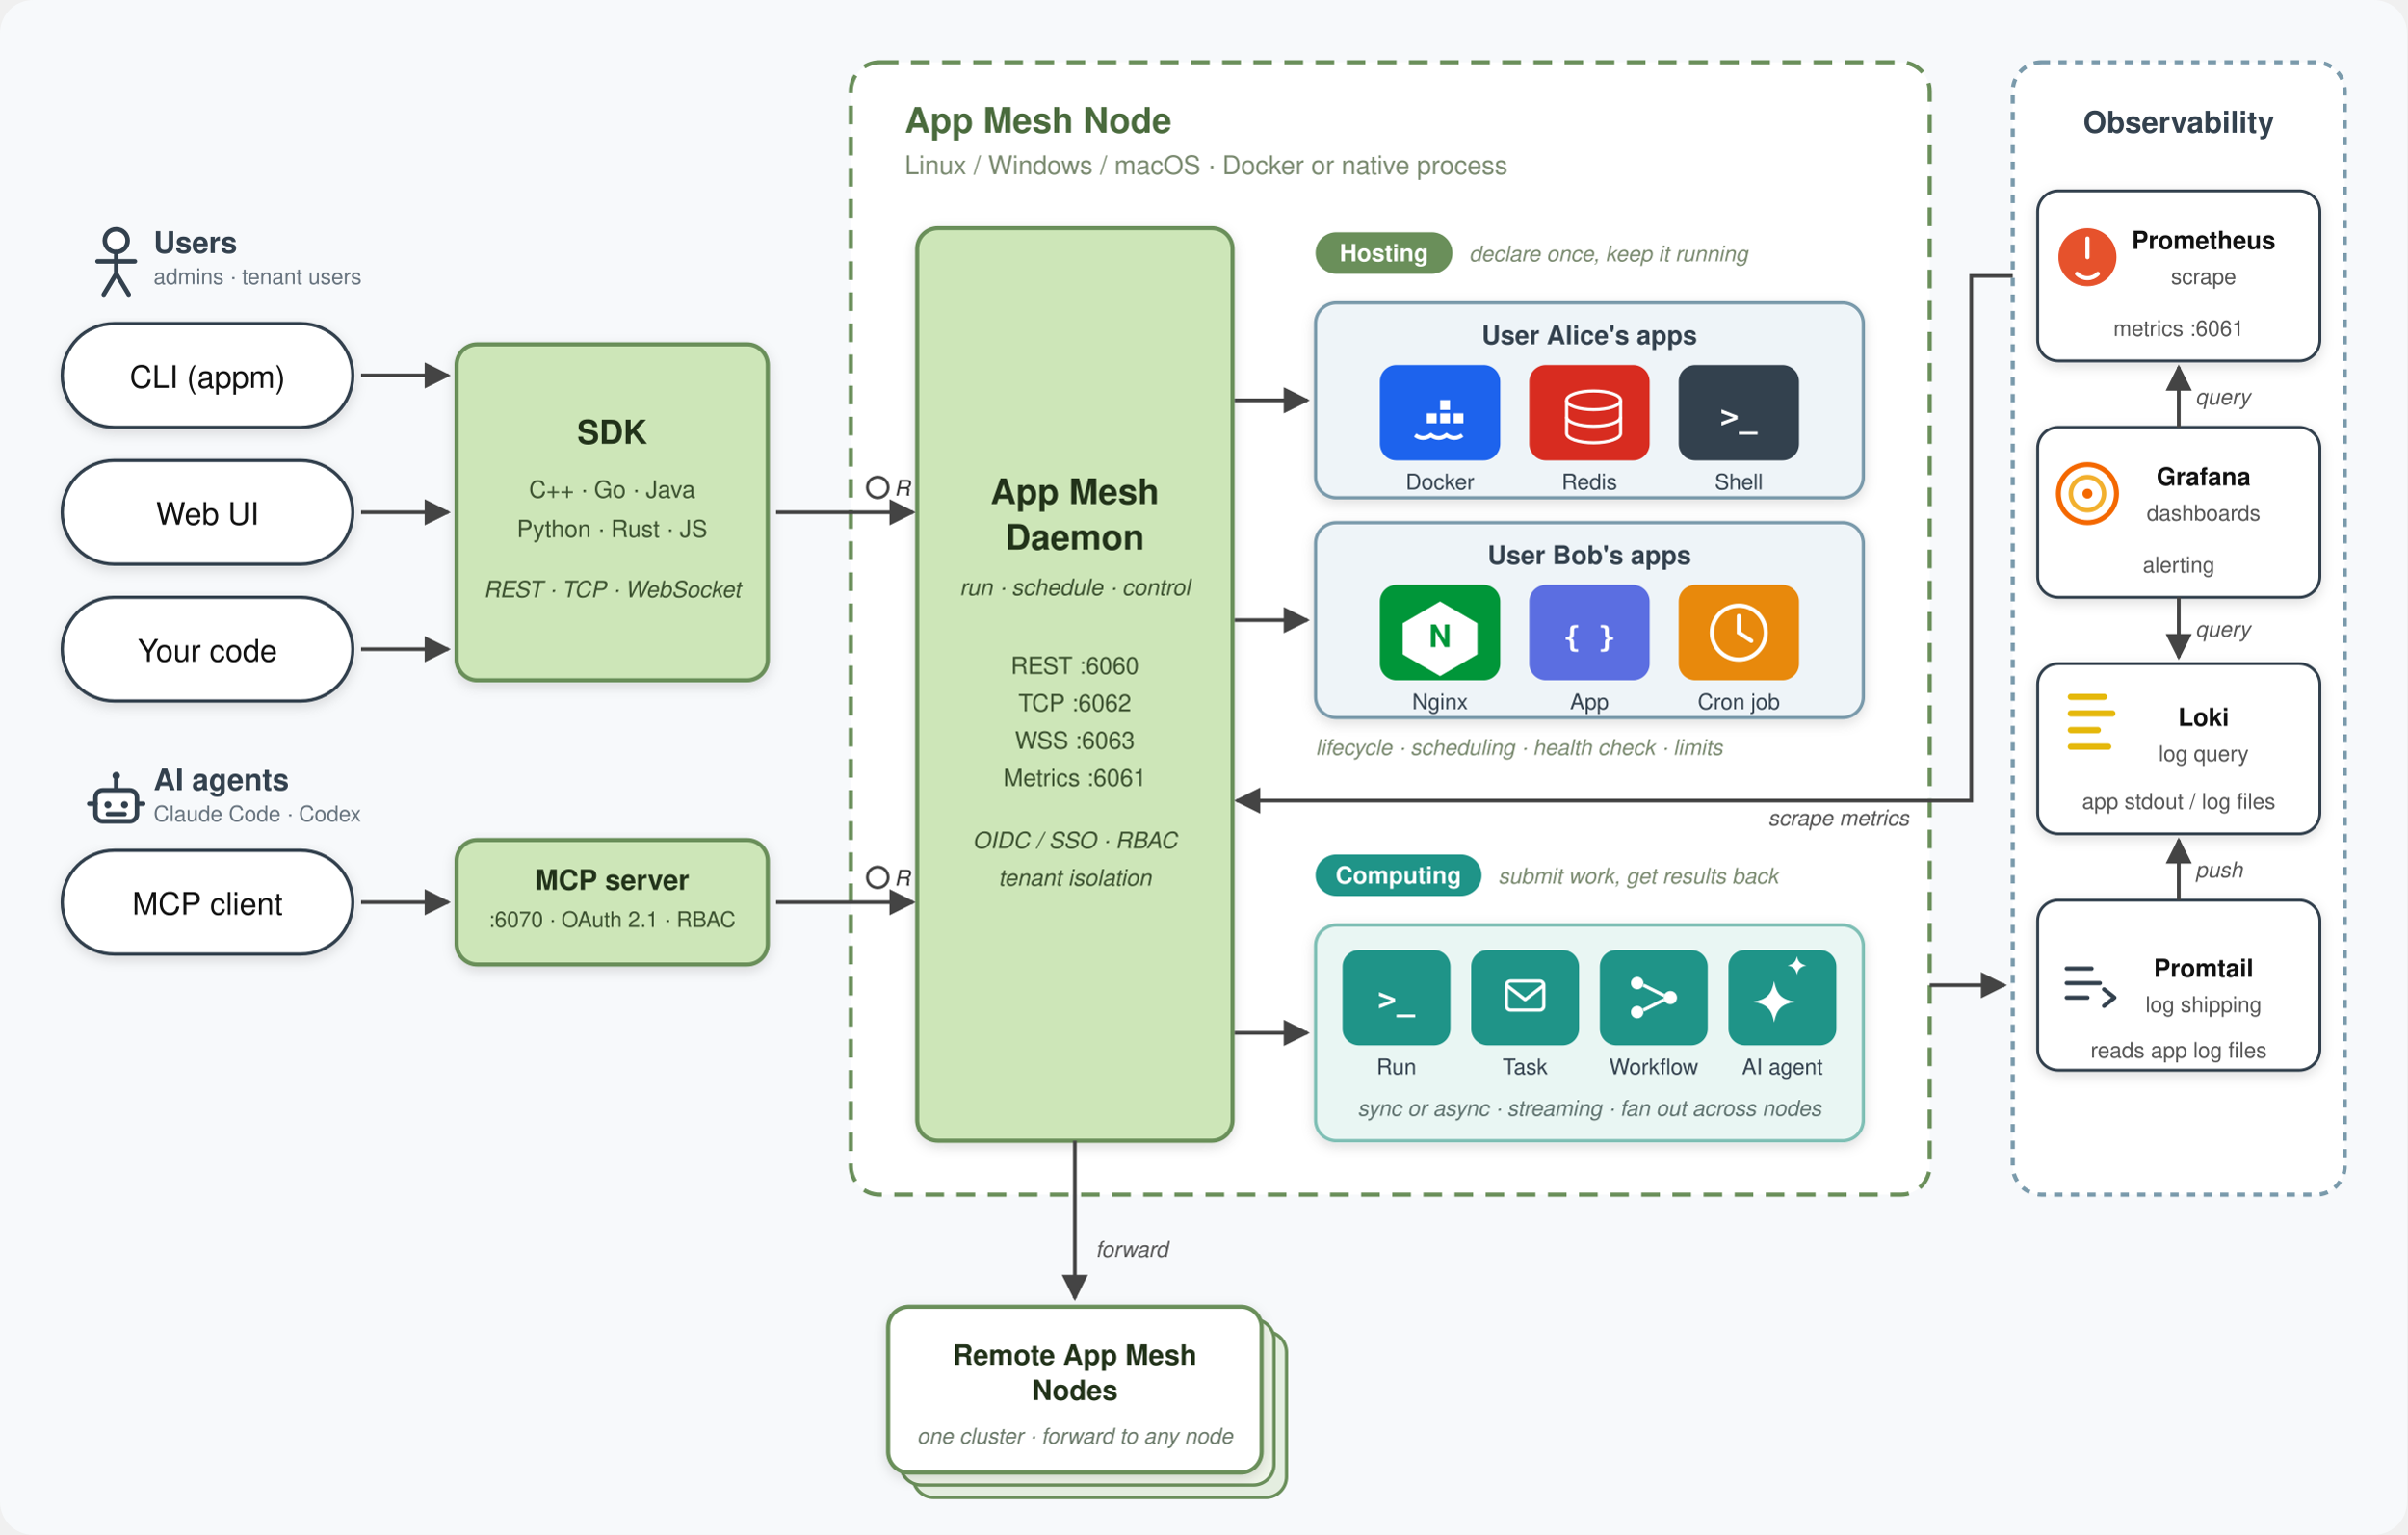
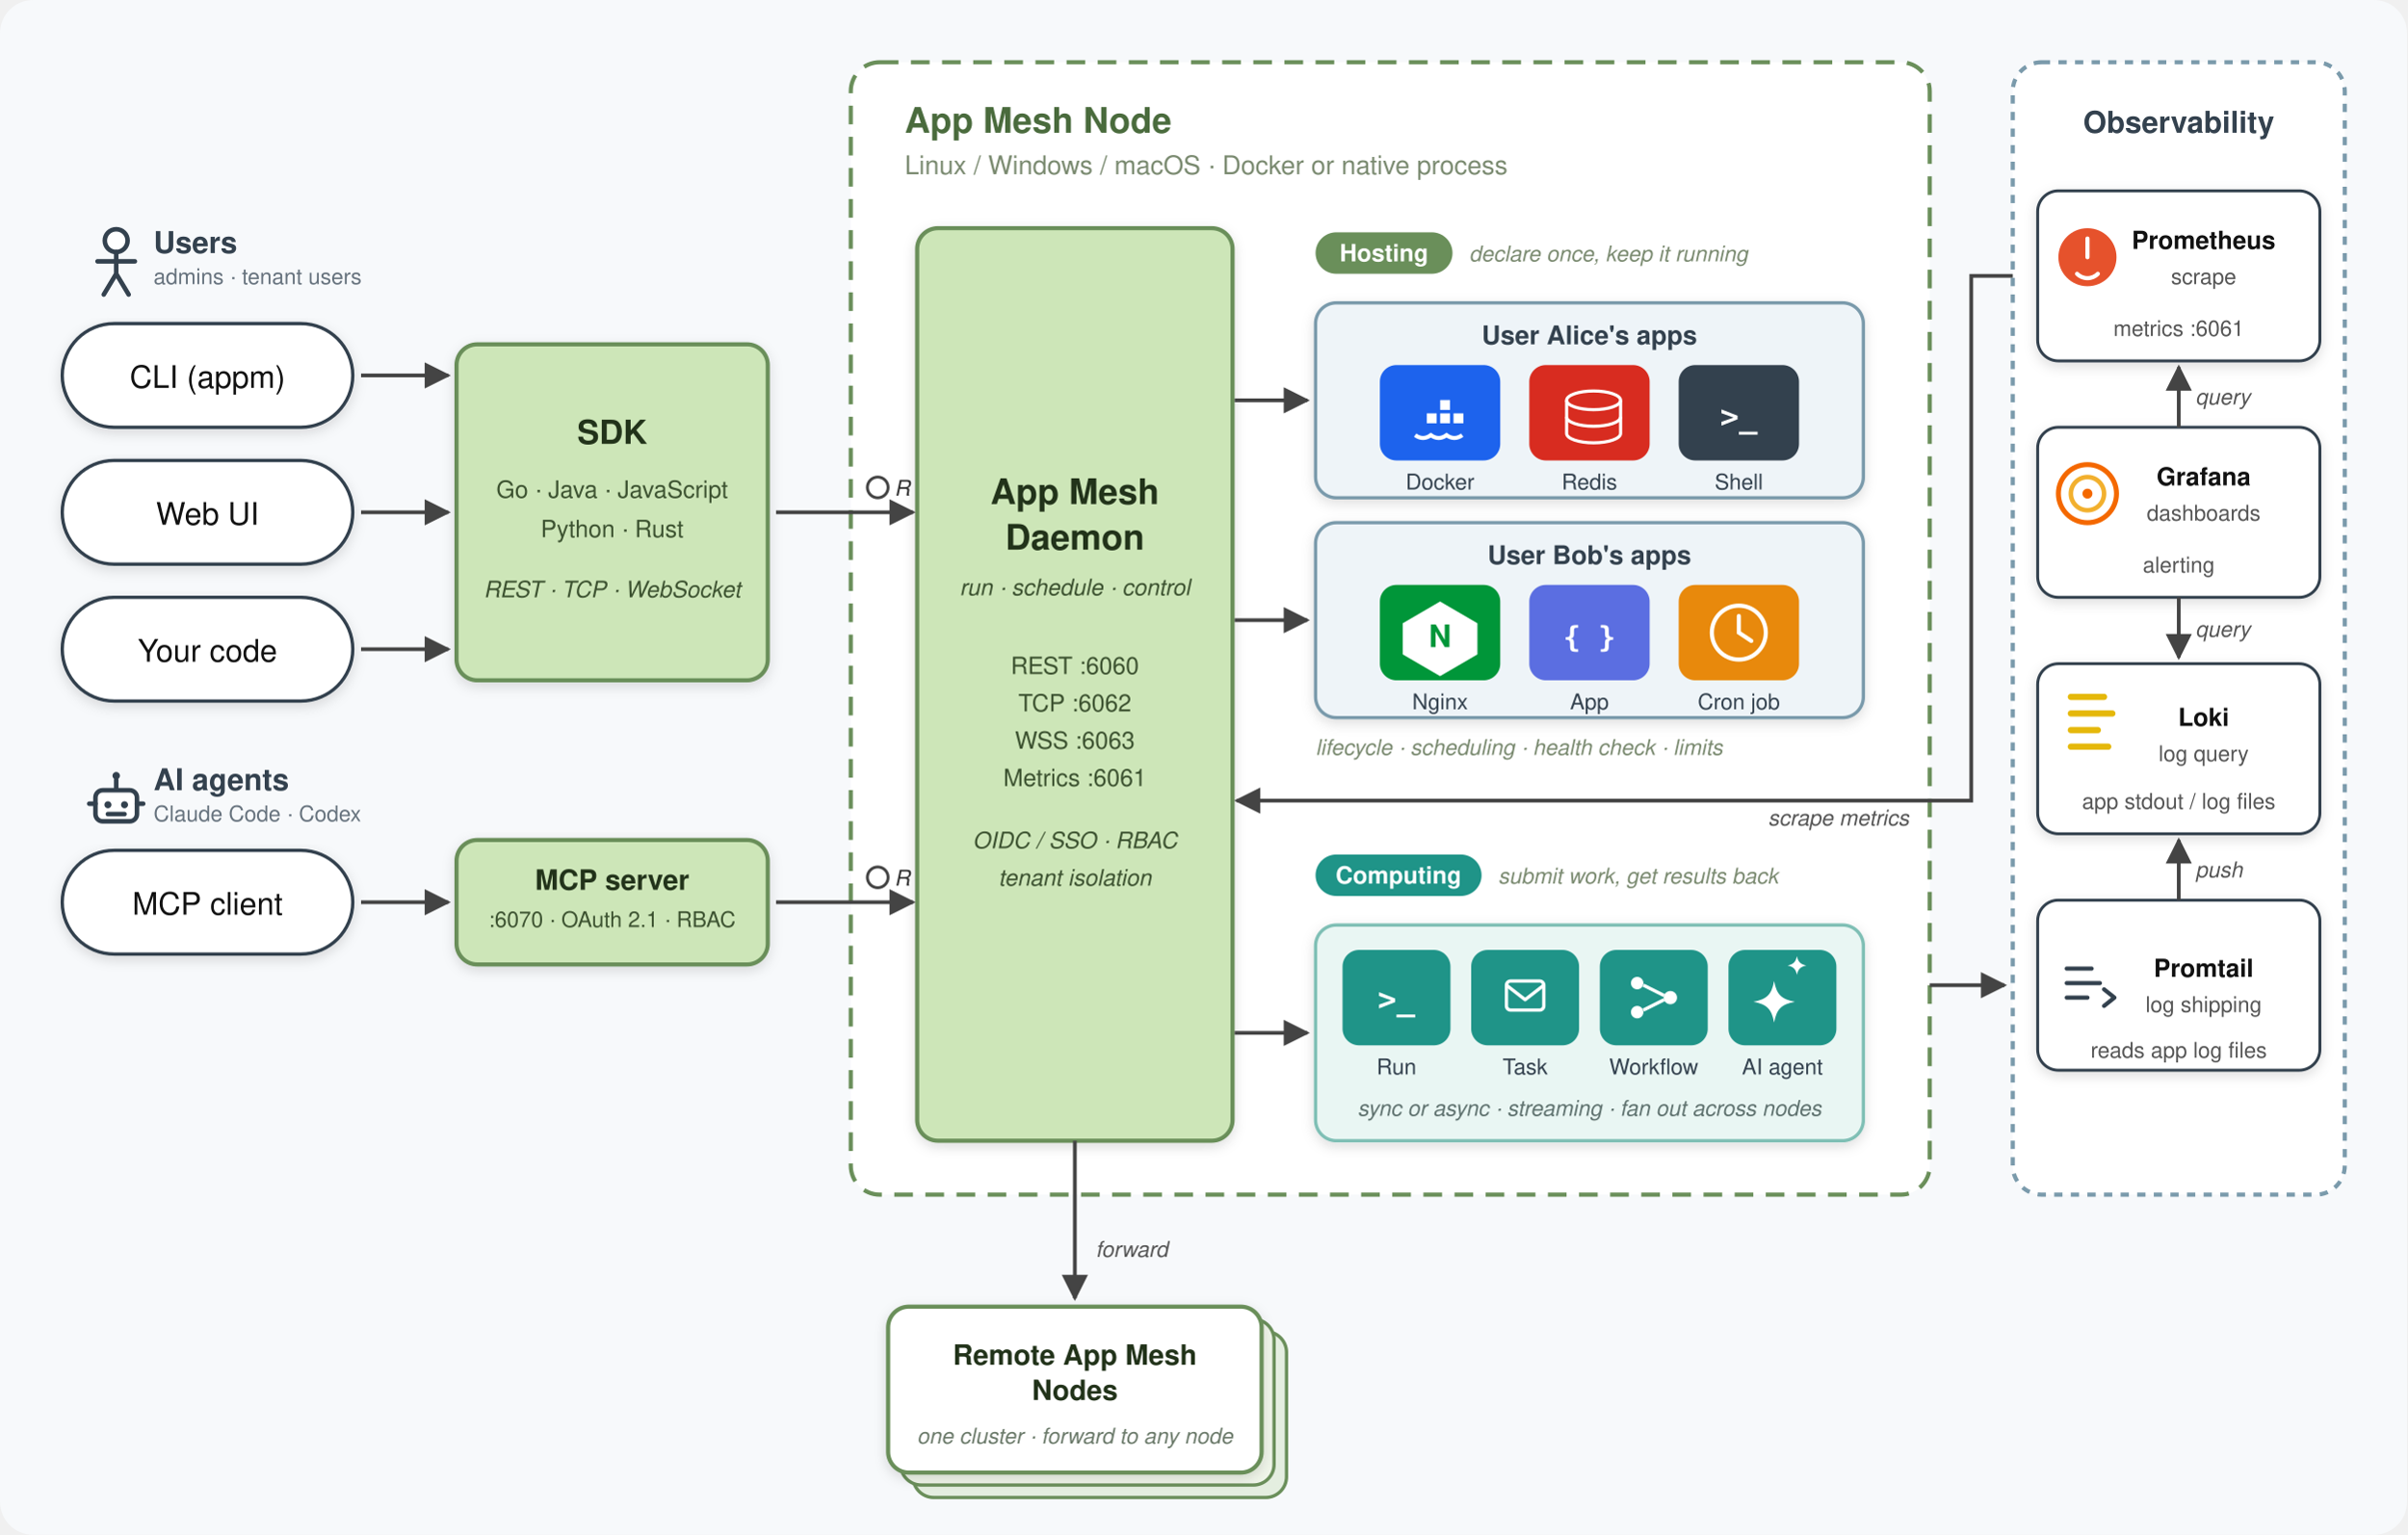
<svg xmlns="http://www.w3.org/2000/svg" width="1160" height="740" viewBox="0 0 1160 740" font-family="Helvetica, Arial, sans-serif">
  <defs>
    <marker id="arr" viewBox="0 0 10 10" refX="9" refY="5" markerWidth="7" markerHeight="7" orient="auto-start-reverse">
      <path d="M0,0 L10,5 L0,10 z" fill="#444" />
    </marker>
    <filter id="shadow" x="-10%" y="-10%" width="120%" height="130%">
      <feDropShadow dx="0" dy="2" stdDeviation="3" flood-color="#00000022" />
    </filter>
  </defs>
  <rect x="0" y="0" width="1160" height="740" rx="16" fill="#f7f9fb" />
  <g stroke="#33414e" stroke-width="2.2" fill="none" stroke-linecap="round">
    <circle cx="56" cy="116" r="5.5" fill="white" />
    <path d="M56,121.5 V132 M47,126 H65 M56,132 L50,142 M56,132 L62,142" />
  </g>
  <text x="74" y="122" font-size="14.5" font-weight="bold" fill="#33414e">Users</text>
  <text x="74" y="137" font-size="10.5" fill="#66727d">admins · tenant users</text>
  <rect x="30" y="156" width="140" height="50" rx="25" fill="white" stroke="#33414e" stroke-width="1.6" filter="url(#shadow)" />
  <text x="100" y="187" font-size="15" text-anchor="middle" fill="#111">CLI (appm)</text>
  <rect x="30" y="222" width="140" height="50" rx="25" fill="white" stroke="#33414e" stroke-width="1.6" filter="url(#shadow)" />
  <text x="100" y="253" font-size="15" text-anchor="middle" fill="#111">Web UI</text>
  <rect x="30" y="288" width="140" height="50" rx="25" fill="white" stroke="#33414e" stroke-width="1.6" filter="url(#shadow)" />
  <text x="100" y="319" font-size="15" text-anchor="middle" fill="#111">Your code</text>
  <rect x="220" y="166" width="150" height="162" rx="10" fill="#cde6b8" stroke="#6a8f5a" stroke-width="2" filter="url(#shadow)" />
  <text x="295" y="214" font-size="16" font-weight="bold" text-anchor="middle" fill="#22331a">SDK</text>
-   <text x="295" y="240" font-size="11.5" text-anchor="middle" fill="#3c5230">C++ · Go · Java</text>
-   <text x="295" y="259" font-size="11.5" text-anchor="middle" fill="#3c5230">Python · Rust · JS</text>
+   <text x="295" y="240" font-size="11.5" text-anchor="middle" fill="#3c5230">Go · Java · JavaScript</text>
+   <text x="295" y="259" font-size="11.5" text-anchor="middle" fill="#3c5230">Python · Rust</text>
  <text x="295" y="288" font-size="11" font-style="italic" text-anchor="middle" fill="#3c5230">REST · TCP · WebSocket</text>
  <g stroke="#33414e" stroke-width="2.2" fill="none" stroke-linecap="round">
    <path d="M56,381 V376" />
    <circle cx="56" cy="374" r="1.8" fill="#33414e" stroke="none" />
    <rect x="46" y="381" width="20" height="15" rx="3.5" fill="white" />
    <circle cx="52" cy="388" r="1.7" fill="#33414e" stroke="none" />
    <circle cx="60" cy="388" r="1.7" fill="#33414e" stroke="none" />
    <path d="M52,392.5 H60 M43,387.5 H46 M66,387.5 H69" />
  </g>
  <text x="74" y="381" font-size="14.5" font-weight="bold" fill="#33414e">AI agents</text>
  <text x="74" y="396" font-size="10.5" fill="#66727d">Claude Code · Codex</text>
  <rect x="30" y="410" width="140" height="50" rx="25" fill="white" stroke="#33414e" stroke-width="1.6" filter="url(#shadow)" />
  <text x="100" y="441" font-size="15" text-anchor="middle" fill="#111">MCP client</text>
  <rect x="220" y="405" width="150" height="60" rx="10" fill="#cde6b8" stroke="#6a8f5a" stroke-width="2" filter="url(#shadow)" />
  <text x="295" y="429" font-size="13.5" font-weight="bold" text-anchor="middle" fill="#22331a">MCP server</text>
  <text x="295" y="447" font-size="10.5" text-anchor="middle" fill="#3c5230">:6070 · OAuth 2.1 · RBAC</text>
  <rect x="410" y="30" width="520" height="546" rx="14" fill="white" stroke="#6a8f5a" stroke-width="2" stroke-dasharray="9 6" />
  <text x="436" y="64" font-size="17" font-weight="bold" fill="#4a6b3d">App Mesh Node</text>
  <text x="436" y="84" font-size="12.5" fill="#7a8a70">Linux / Windows / macOS · Docker or native process</text>
  <rect x="442" y="110" width="152" height="440" rx="10" fill="#cde6b8" stroke="#6a8f5a" stroke-width="2" filter="url(#shadow)" />
  <text x="518" y="243" font-size="17" font-weight="bold" text-anchor="middle" fill="#22331a">App Mesh</text>
  <text x="518" y="265" font-size="17" font-weight="bold" text-anchor="middle" fill="#22331a">Daemon</text>
  <text x="518" y="287" font-size="11" font-style="italic" text-anchor="middle" fill="#3c5230">run · schedule · control</text>
  <text x="518" y="325" font-size="11.5" text-anchor="middle" fill="#3c5230">REST :6060</text>
  <text x="518" y="343" font-size="11.5" text-anchor="middle" fill="#3c5230">TCP :6062</text>
  <text x="518" y="361" font-size="11.5" text-anchor="middle" fill="#3c5230">WSS :6063</text>
  <text x="518" y="379" font-size="11.5" text-anchor="middle" fill="#3c5230">Metrics :6061</text>
  <text x="518" y="409" font-size="11" font-style="italic" text-anchor="middle" fill="#3c5230">OIDC / SSO · RBAC</text>
  <text x="518" y="427" font-size="11" font-style="italic" text-anchor="middle" fill="#3c5230">tenant isolation</text>
  <rect x="634" y="112" width="66" height="20" rx="10" fill="#6a8f5a" />
  <text x="667" y="126" font-size="11.5" font-weight="bold" text-anchor="middle" fill="white">Hosting</text>
  <text x="708" y="126" font-size="10.5" font-style="italic" fill="#7a8a70">declare once, keep it running</text>
  <rect x="634" y="146" width="264" height="94" rx="10" fill="#eef4f8" stroke="#7a9aab" stroke-width="1.6" filter="url(#shadow)" />
  <text x="766" y="166" font-size="12.5" font-weight="bold" text-anchor="middle" fill="#33414e">User Alice's apps</text>
  <rect x="665" y="176" width="58" height="46" rx="8" fill="#1d63ed" />
  <g transform="translate(682,189.5) scale(1.4)" stroke="white" stroke-width="1.4" fill="none">
    <rect x="4" y="7" width="3.4" height="3.4" fill="white" stroke="none" />
    <rect x="8.6" y="7" width="3.4" height="3.4" fill="white" stroke="none" />
    <rect x="13.2" y="7" width="3.4" height="3.4" fill="white" stroke="none" />
    <rect x="8.6" y="2.4" width="3.4" height="3.4" fill="white" stroke="none" />
    <path d="M0 14.5c1.8 1.3 3.6 1.3 5.4 0 1.8 1.3 3.6 1.3 5.4 0 1.8 1.3 3.6 1.3 5.4 0" />
  </g>
  <text x="694" y="236" font-size="10.5" text-anchor="middle" fill="#33414e">Docker</text>
  <rect x="737" y="176" width="58" height="46" rx="8" fill="#d82c20" />
  <g transform="translate(753,186)" fill="none" stroke="white" stroke-width="1.5">
    <ellipse cx="15" cy="7" rx="13" ry="4.5" />
    <path d="M2 7 v8 a13 4.5 0 0 0 26 0 v-8" />
    <path d="M2 15 v8 a13 4.5 0 0 0 26 0 v-8" />
  </g>
  <text x="766" y="236" font-size="10.5" text-anchor="middle" fill="#33414e">Redis</text>
  <rect x="809" y="176" width="58" height="46" rx="8" fill="#33414e" />
  <text x="838" y="206" font-size="15" font-weight="bold" text-anchor="middle" fill="white" font-family="Menlo, monospace">&gt;_</text>
  <text x="838" y="236" font-size="10.5" text-anchor="middle" fill="#33414e">Shell</text>
  <rect x="634" y="252" width="264" height="94" rx="10" fill="#eef4f8" stroke="#7a9aab" stroke-width="1.6" filter="url(#shadow)" />
  <text x="766" y="272" font-size="12.5" font-weight="bold" text-anchor="middle" fill="#33414e">User Bob's apps</text>
  <rect x="665" y="282" width="58" height="46" rx="8" fill="#009639" />
  <path d="M694 290 L712 300.5 L712 315.5 L694 326 L676 315.5 L676 300.5 Z" fill="white" />
  <text x="694" y="312" font-size="15" font-weight="bold" text-anchor="middle" fill="#009639">N</text>
  <text x="694" y="342" font-size="10.5" text-anchor="middle" fill="#33414e">Nginx</text>
  <rect x="737" y="282" width="58" height="46" rx="8" fill="#5b6ee1" />
  <text x="766" y="312" font-size="14" font-weight="bold" text-anchor="middle" fill="white" font-family="Menlo, monospace">{ }</text>
  <text x="766" y="342" font-size="10.5" text-anchor="middle" fill="#33414e">App</text>
  <rect x="809" y="282" width="58" height="46" rx="8" fill="#e8890c" />
  <circle cx="838" cy="305" r="13" fill="none" stroke="white" stroke-width="2" />
  <path d="M838 297 v8 l6 4" fill="none" stroke="white" stroke-width="2" stroke-linecap="round" />
  <text x="838" y="342" font-size="10.5" text-anchor="middle" fill="#33414e">Cron job</text>
  <text x="634" y="364" font-size="10.5" font-style="italic" fill="#7a8a70">lifecycle · scheduling · health check · limits</text>
  <rect x="634" y="412" width="80" height="20" rx="10" fill="#1f9488" />
  <text x="674" y="426" font-size="11.5" font-weight="bold" text-anchor="middle" fill="white">Computing</text>
  <text x="722" y="426" font-size="10.5" font-style="italic" fill="#7a8a70">submit work, get results back</text>
  <rect x="634" y="446" width="264" height="104" rx="10" fill="#e9f6f3" stroke="#7fbfb5" stroke-width="1.6" filter="url(#shadow)" />
  <rect x="647" y="458" width="52" height="46" rx="8" fill="#1f9488" />
  <text x="673" y="487" font-size="15" font-weight="bold" text-anchor="middle" fill="white" font-family="Menlo, monospace">&gt;_</text>
  <rect x="709" y="458" width="52" height="46" rx="8" fill="#1f9488" />
  <rect x="726" y="473" width="18" height="14" rx="2" fill="none" stroke="white" stroke-width="1.6" />
  <path d="M726,475 L735,482 L744,475" fill="none" stroke="white" stroke-width="1.6" stroke-linejoin="round" />
  <rect x="771" y="458" width="52" height="46" rx="8" fill="#1f9488" />
  <path d="M792,475 L802,480 M792,487 L802,482" stroke="white" stroke-width="1.6" />
  <circle cx="789" cy="474" r="3" fill="white" />
  <circle cx="789" cy="488" r="3" fill="white" />
  <circle cx="805" cy="481" r="3.2" fill="white" />
  <rect x="833" y="458" width="52" height="46" rx="8" fill="#1f9488" />
  <path d="M855,473 C856.2,479.5 858.5,481.8 865,483 C858.5,484.2 856.2,486.5 855,493 C853.8,486.5 851.5,484.2 845,483 C851.5,481.8 853.8,479.5 855,473 Z" fill="white" />
  <path d="M866,461 C866.6,463.8 867.7,464.9 870.5,465.5 C867.7,466.1 866.6,467.2 866,470 C865.4,467.2 864.3,466.1 861.5,465.5 C864.3,464.9 865.4,463.8 866,461 Z" fill="white" />
  <text x="673" y="518" font-size="10.5" text-anchor="middle" fill="#33414e">Run</text>
  <text x="735" y="518" font-size="10.5" text-anchor="middle" fill="#33414e">Task</text>
  <text x="797" y="518" font-size="10.5" text-anchor="middle" fill="#33414e">Workflow</text>
  <text x="859" y="518" font-size="10.5" text-anchor="middle" fill="#33414e">AI agent</text>
  <text x="766" y="538" font-size="10.5" font-style="italic" text-anchor="middle" fill="#5f726f">sync or async · streaming · fan out across nodes</text>
  <rect x="970" y="30" width="160" height="546" rx="14" fill="white" stroke="#7a9aab" stroke-width="2" stroke-dasharray="4 4" />
  <text x="1050" y="64" font-size="14.5" font-weight="bold" text-anchor="middle" fill="#33414e">Observability</text>
  <rect x="982" y="92" width="136" height="82" rx="10" fill="white" stroke="#33414e" stroke-width="1.4" filter="url(#shadow)" />
  <circle cx="1006" cy="124" r="14" fill="#e6522c" />
  <path d="M1006 115 v9 M1001 132 a7 7 0 0 0 10 0" stroke="white" stroke-width="2" fill="none" stroke-linecap="round" />
  <text x="1062" y="120" font-size="12" font-weight="bold" text-anchor="middle" fill="#111">Prometheus</text>
  <text x="1062" y="137" font-size="10.5" text-anchor="middle" fill="#555">scrape</text>
  <text x="1050" y="162" font-size="10.5" text-anchor="middle" fill="#555">metrics :6061</text>
  <rect x="982" y="206" width="136" height="82" rx="10" fill="white" stroke="#33414e" stroke-width="1.4" filter="url(#shadow)" />
  <circle cx="1006" cy="238" r="14" fill="none" stroke="#f46800" stroke-width="2.4" />
  <circle cx="1006" cy="238" r="8" fill="none" stroke="#f2b02e" stroke-width="2.2" />
  <circle cx="1006" cy="238" r="2.4" fill="#f46800" />
  <text x="1062" y="234" font-size="12" font-weight="bold" text-anchor="middle" fill="#111">Grafana</text>
  <text x="1062" y="251" font-size="10.5" text-anchor="middle" fill="#555">dashboards</text>
  <text x="1050" y="276" font-size="10.5" text-anchor="middle" fill="#555">alerting</text>
  <rect x="982" y="320" width="136" height="82" rx="10" fill="white" stroke="#33414e" stroke-width="1.4" filter="url(#shadow)" />
  <path d="M998 336 h16 M998 344 h20 M998 352 h13 M998 360 h18" stroke="#e5b80b" stroke-width="3" stroke-linecap="round" />
  <text x="1062" y="350" font-size="12" font-weight="bold" text-anchor="middle" fill="#111">Loki</text>
  <text x="1062" y="367" font-size="10.5" text-anchor="middle" fill="#555">log query</text>
  <text x="1050" y="390" font-size="10.5" text-anchor="middle" fill="#555">app stdout / log files</text>
  <rect x="982" y="434" width="136" height="82" rx="10" fill="white" stroke="#33414e" stroke-width="1.4" filter="url(#shadow)" />
  <path d="M996 467 h12 M996 474 h16 M996 481 h10" stroke="#33414e" stroke-width="2" stroke-linecap="round" fill="none" />
  <path d="M1014 477 l5 4 -5 4" stroke="#33414e" stroke-width="2" stroke-linecap="round" stroke-linejoin="round" fill="none" />
  <text x="1062" y="471" font-size="12" font-weight="bold" text-anchor="middle" fill="#111">Promtail</text>
  <text x="1062" y="488" font-size="10.5" text-anchor="middle" fill="#555">log shipping</text>
  <text x="1050" y="510" font-size="10.5" text-anchor="middle" fill="#555">reads app log files</text>
  <rect x="440" y="642" width="180" height="80" rx="10" fill="#e4eee0" stroke="#6a8f5a" stroke-width="1.6" />
  <rect x="434" y="636" width="180" height="80" rx="10" fill="#f0f6ea" stroke="#6a8f5a" stroke-width="1.6" />
  <rect x="428" y="630" width="180" height="80" rx="10" fill="white" stroke="#6a8f5a" stroke-width="2" filter="url(#shadow)" />
  <text x="518" y="658" font-size="13.5" font-weight="bold" text-anchor="middle" fill="#22331a">Remote App Mesh</text>
  <text x="518" y="675" font-size="13.5" font-weight="bold" text-anchor="middle" fill="#22331a">Nodes</text>
  <text x="518" y="696" font-size="10.5" font-style="italic" text-anchor="middle" fill="#6b7a6a">one cluster · forward to any node</text>
  <g stroke="#444" stroke-width="1.8" fill="none">
    <path d="M174,181 H216" marker-end="url(#arr)" />
    <path d="M174,247 H216" marker-end="url(#arr)" />
    <path d="M174,313 H216" marker-end="url(#arr)" />
    <path d="M374,247 H440" marker-end="url(#arr)" />
    <path d="M174,435 H216" marker-end="url(#arr)" />
    <path d="M374,435 H440" marker-end="url(#arr)" />
    <path d="M595,193 H630" marker-end="url(#arr)" />
    <path d="M595,299 H630" marker-end="url(#arr)" />
    <path d="M595,498 H630" marker-end="url(#arr)" />
    <path d="M970,133 H950 V386 H596" marker-end="url(#arr)" />
    <path d="M930,475 H966" marker-end="url(#arr)" />
    <path d="M1050,206 V177" marker-end="url(#arr)" />
    <path d="M1050,288 V317" marker-end="url(#arr)" />
    <path d="M1050,434 V405" marker-end="url(#arr)" />
    <path d="M518,550 V626" marker-end="url(#arr)" />
  </g>
  <g font-size="10.5" font-style="italic" fill="#555">
    <text x="920" y="398" text-anchor="end">scrape metrics</text>
    <text x="1058" y="195">query</text>
    <text x="1058" y="307">query</text>
    <text x="1058" y="423">push</text>
    <text x="528" y="606">forward</text>
  </g>
  <g fill="white" stroke="#444" stroke-width="1.4">
    <circle cx="423" cy="235" r="5" />
    <circle cx="423" cy="423" r="5" />
  </g>
  <g font-size="10.5" font-style="italic" fill="#333">
    <text x="431" y="239">R</text>
    <text x="431" y="427">R</text>
  </g>
</svg>
